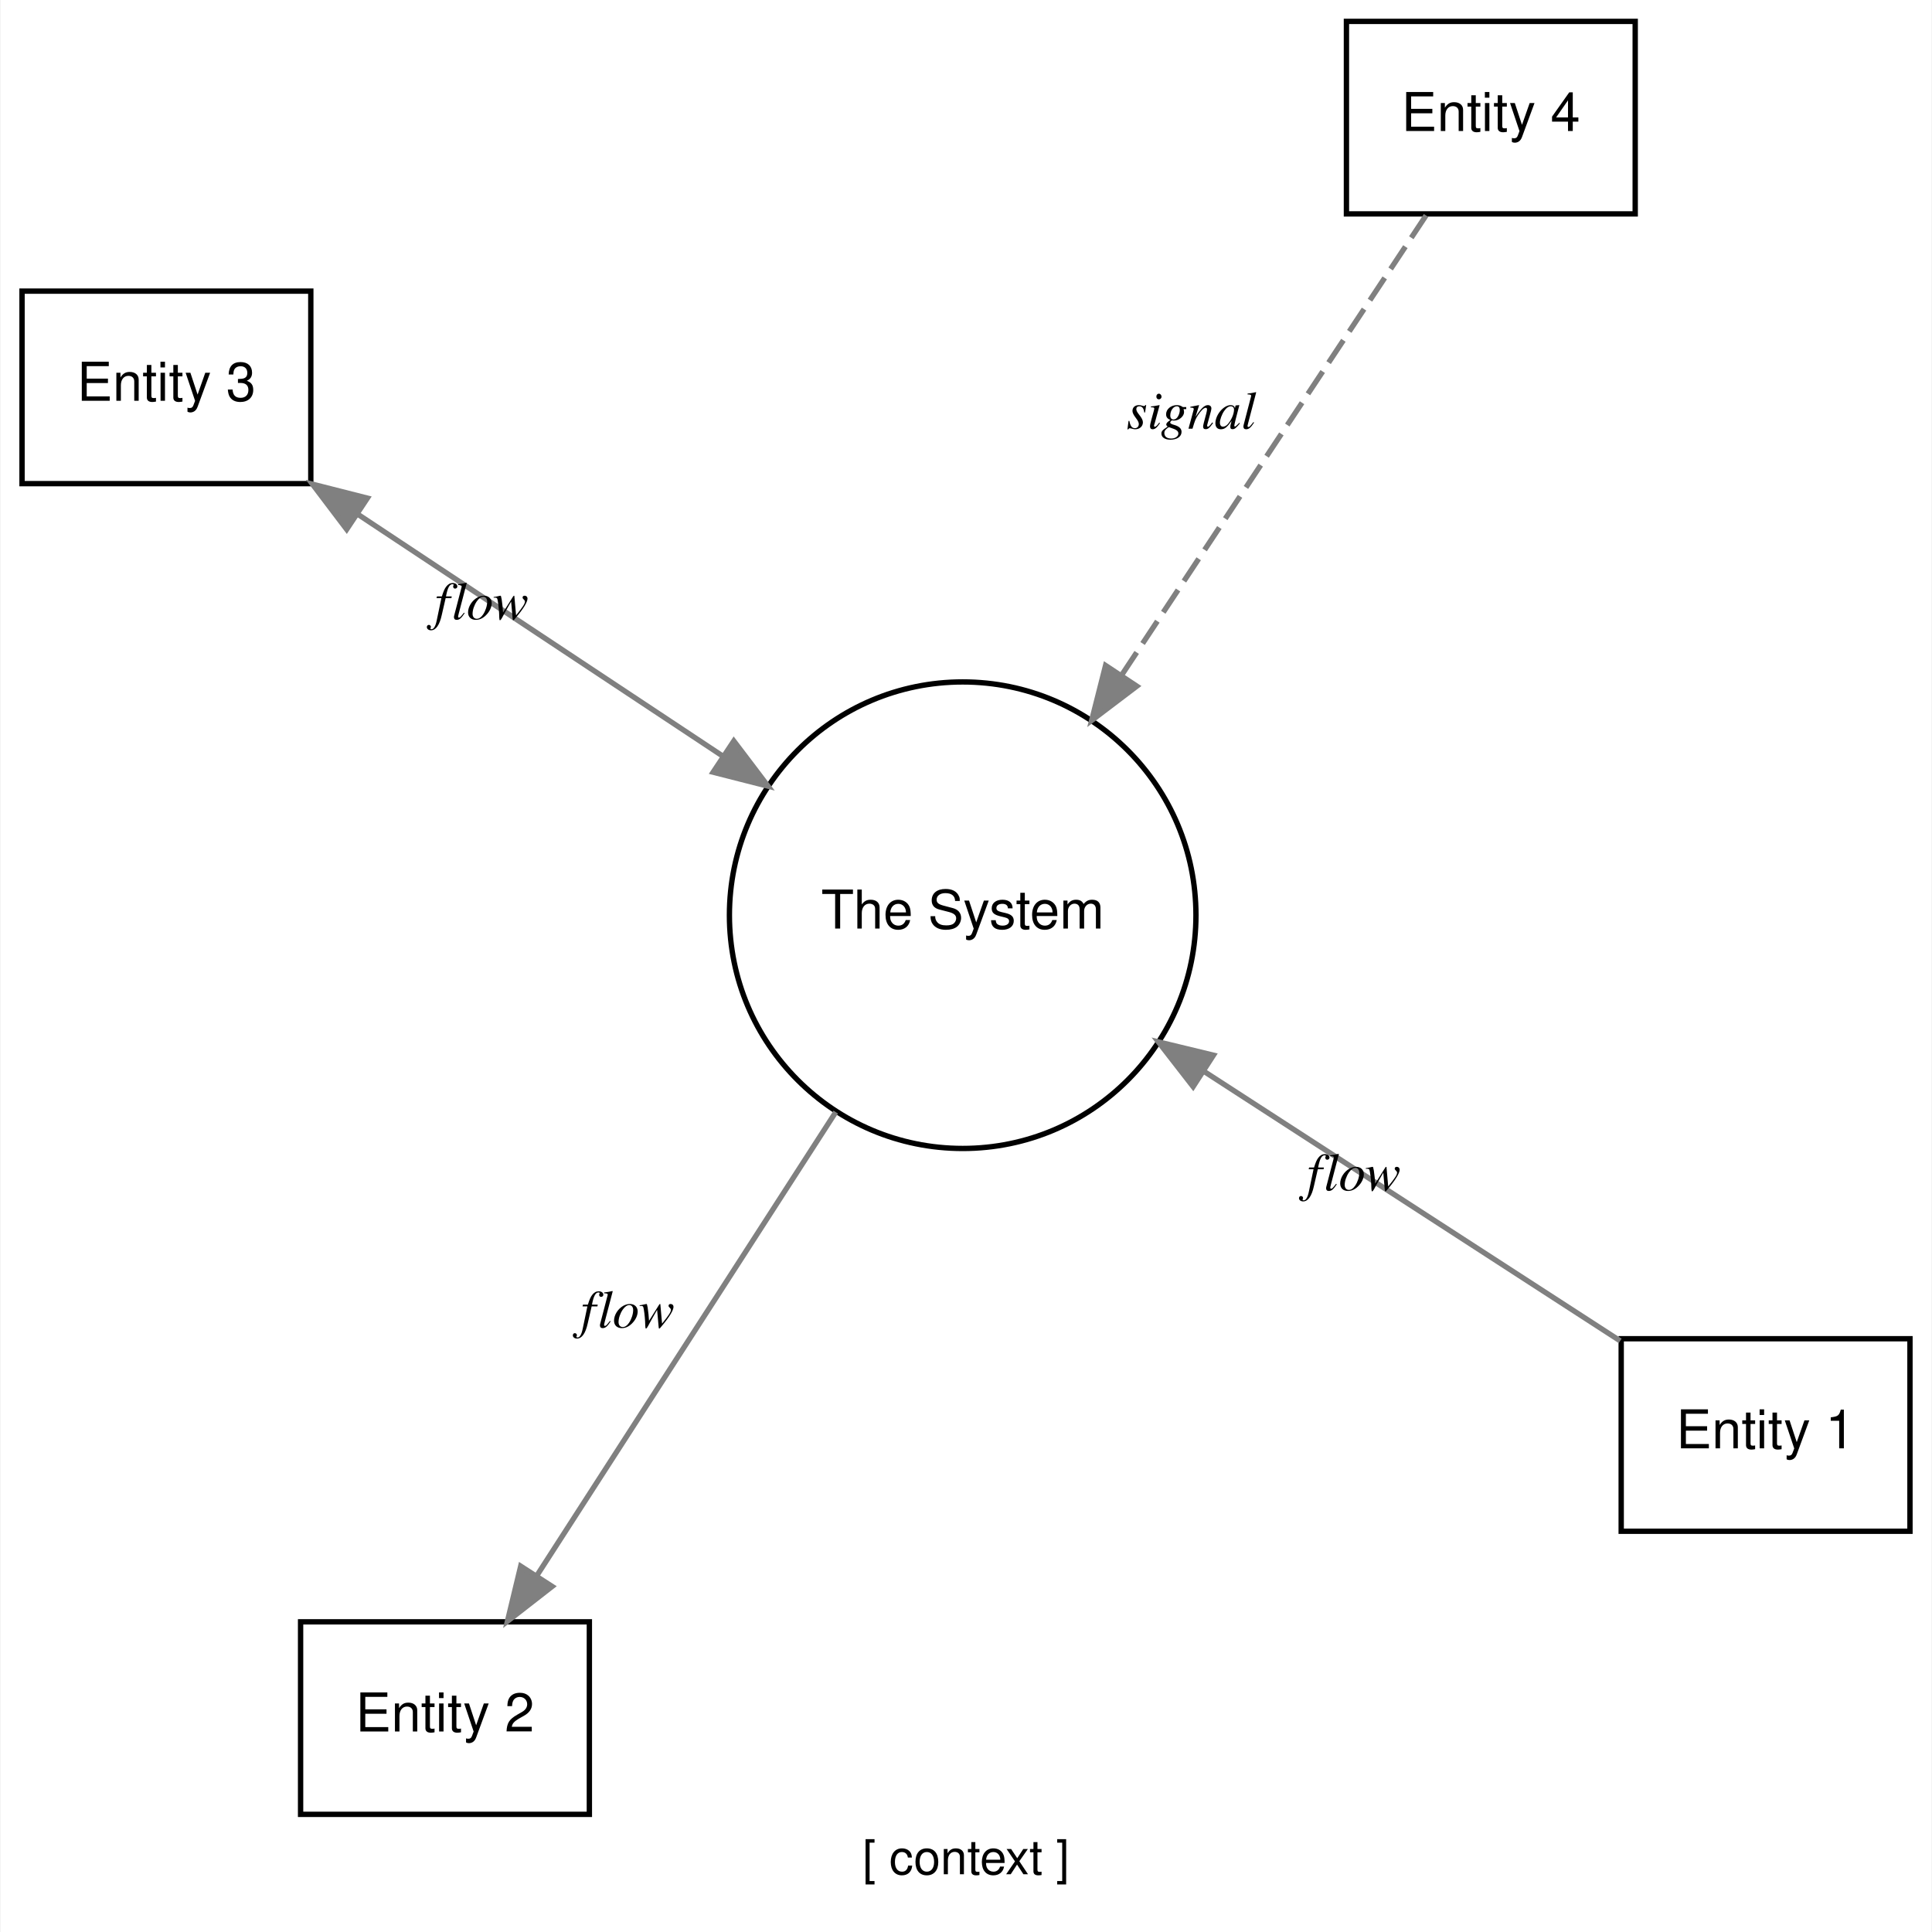
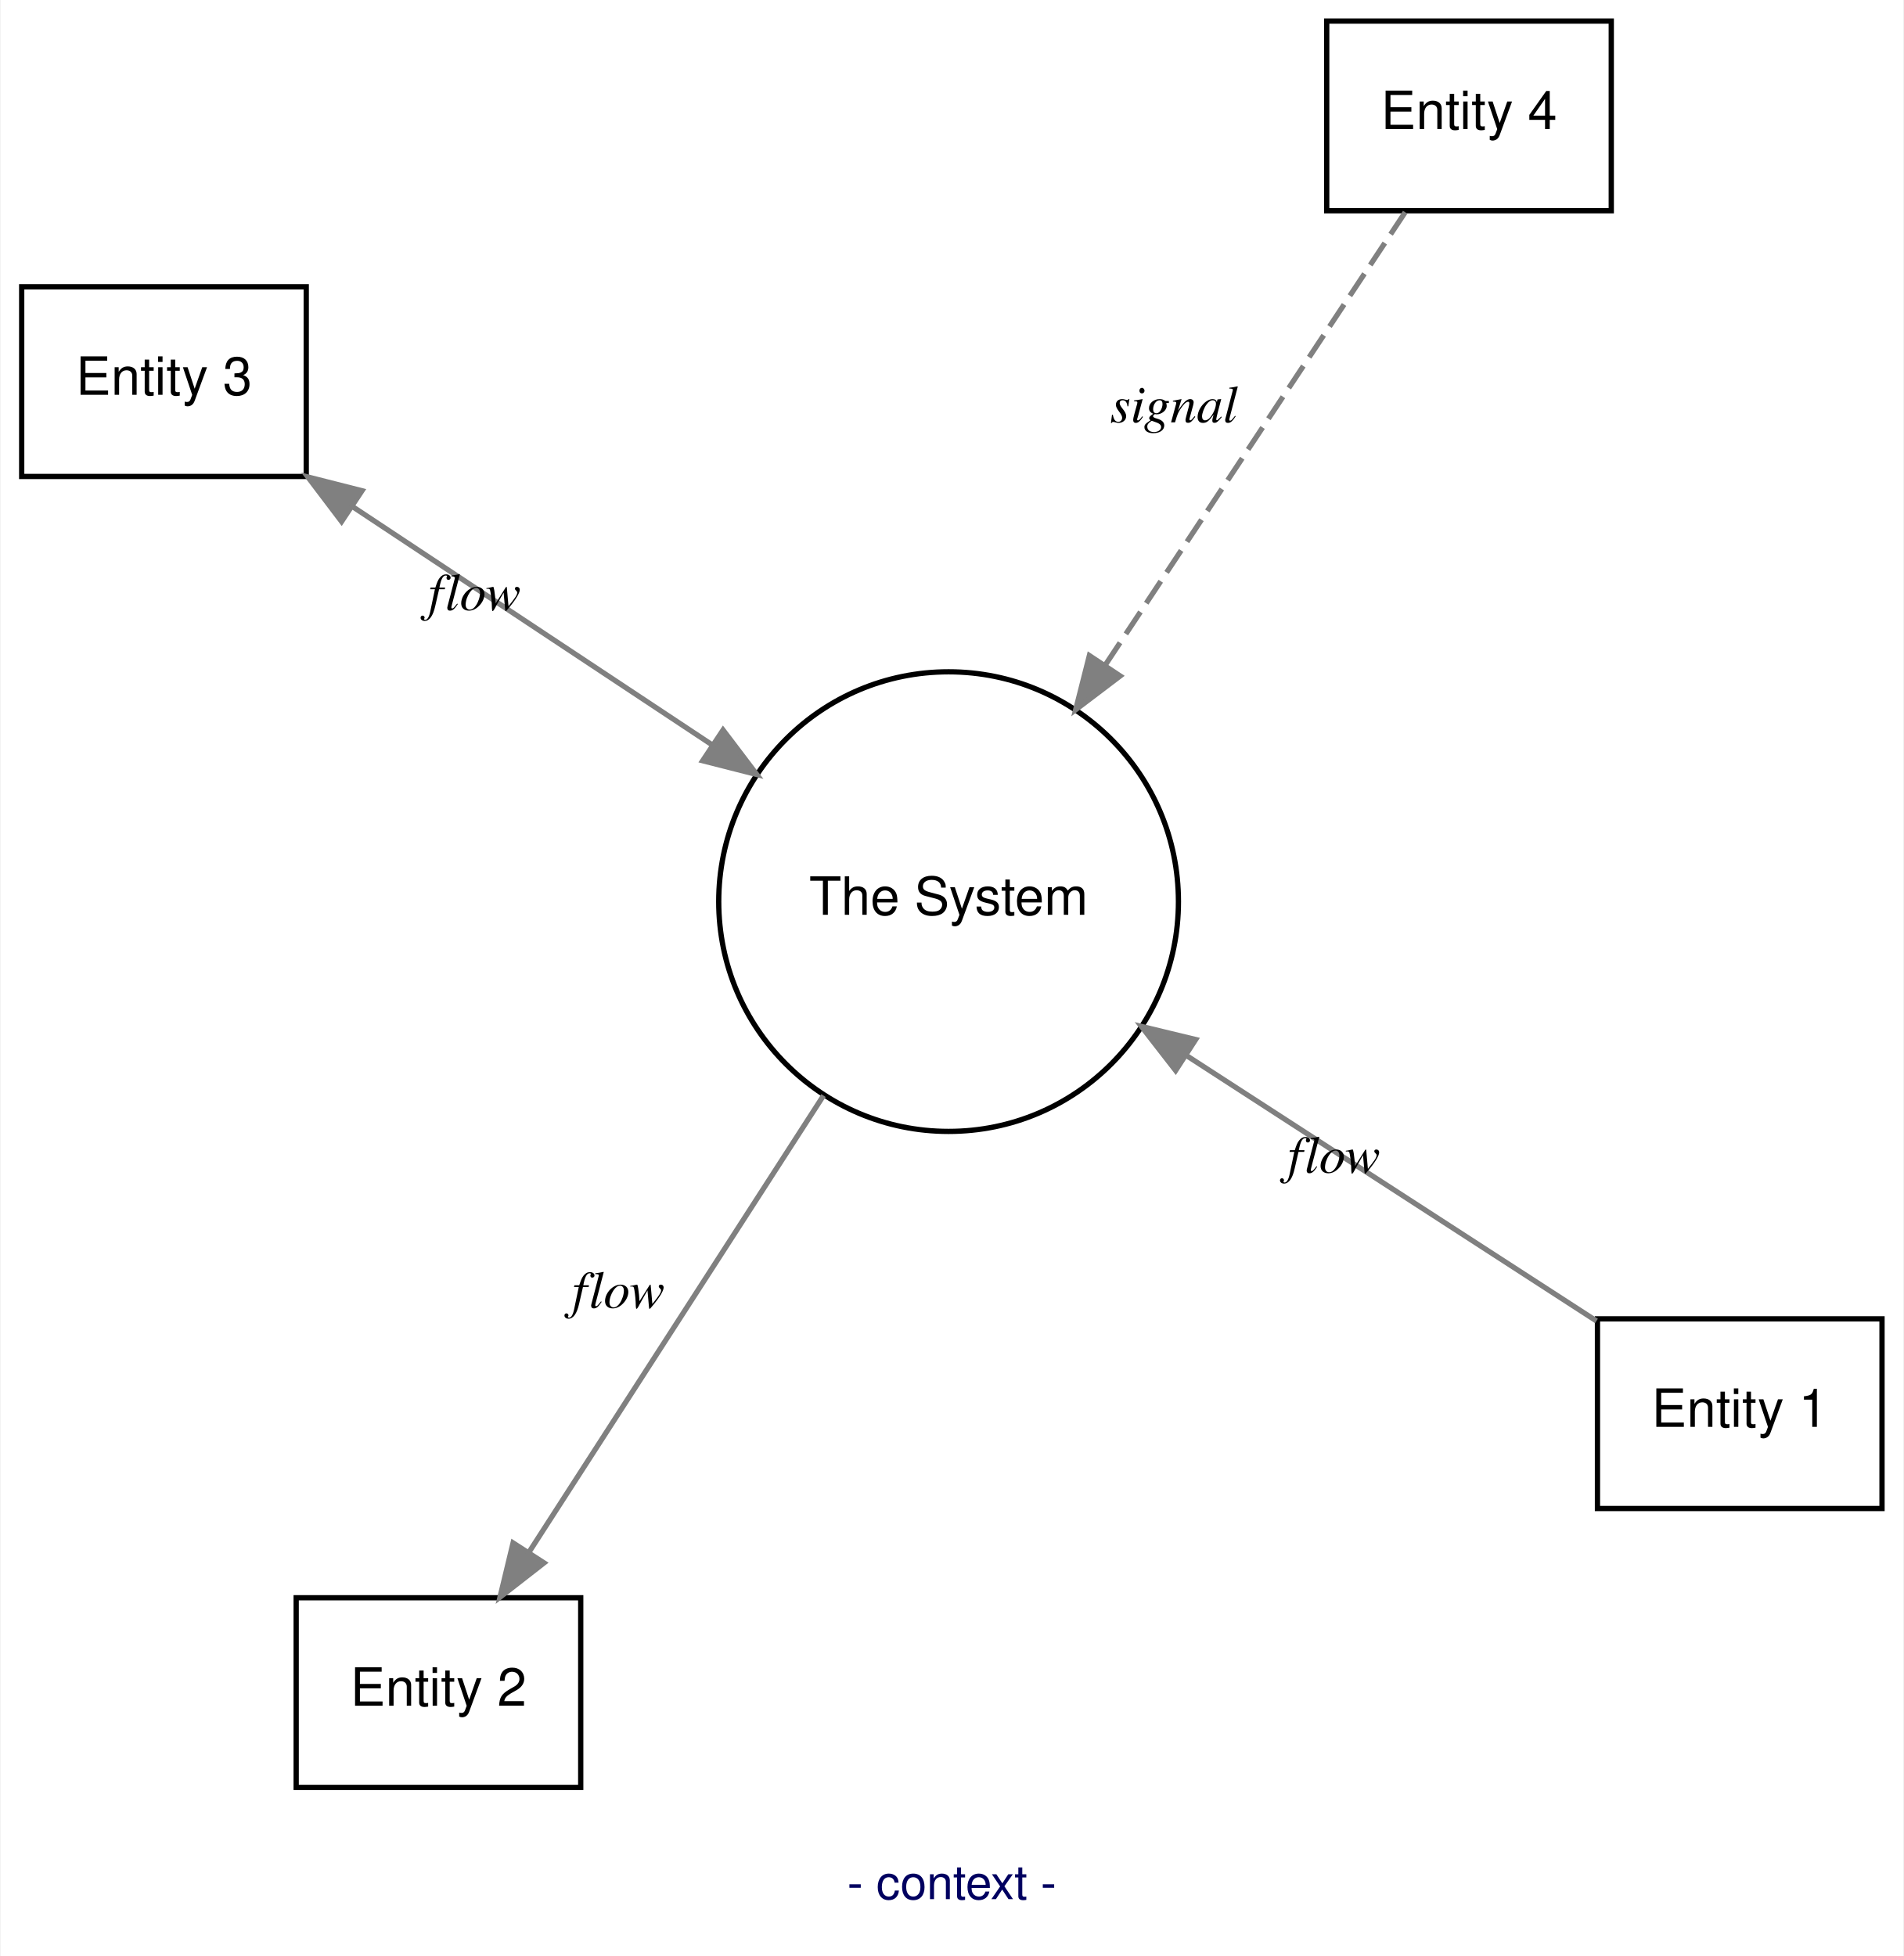
- <svg xmlns="http://www.w3.org/2000/svg" width="361pt" height="361pt" viewBox="0.00 0.00 361.04 361.28">
-   <g id="graph0" class="graph" transform="scale(1 1) rotate(0) translate(4 357.28)">
-     <polygon fill="white" stroke="transparent" points="-4,4 -4,-357.28 357.04,-357.28 357.04,4 -4,4" />
-     <text text-anchor="middle" x="176.52" y="-6.8" font-family="Helvetica,sans-Serif" font-size="9.00">[ context ]</text>
+ <svg xmlns="http://www.w3.org/2000/svg" width="361pt" height="371pt" viewBox="0.00 0.00 361.04 371.28">
+   <g id="graph0" class="graph" transform="scale(1 1) rotate(0) translate(4 367.28)">
+     <polygon fill="white" stroke="transparent" points="-4,4 -4,-367.28 357.04,-367.28 357.04,4 -4,4" />
+     <text text-anchor="middle" x="176.52" y="-6.8" font-family="Helvetica,sans-Serif" font-size="9.00" fill="#000060">- context -</text>
    <g id="node1" class="node">
-       <ellipse fill="white" stroke="black" cx="175.9" cy="-186.14" rx="43.62" ry="43.62" />
-       <text text-anchor="middle" x="175.9" y="-183.64" font-family="Helvetica,sans-Serif" font-size="10.00">The System</text>
+       <ellipse fill="white" stroke="black" cx="175.9" cy="-196.14" rx="43.62" ry="43.62" />
+       <text text-anchor="middle" x="175.9" y="-193.64" font-family="Helvetica,sans-Serif" font-size="10.00">The System</text>
    </g>
    <g id="node2" class="node">
-       <polygon fill="none" stroke="black" points="353.04,-106.94 299.04,-106.94 299.04,-70.94 353.04,-70.94 353.04,-106.94" />
-       <text text-anchor="middle" x="326.04" y="-86.44" font-family="Helvetica,sans-Serif" font-size="10.00">Entity 1</text>
+       <polygon fill="none" stroke="black" points="353.04,-116.94 299.04,-116.94 299.04,-80.94 353.04,-80.94 353.04,-116.94" />
+       <text text-anchor="middle" x="326.04" y="-96.44" font-family="Helvetica,sans-Serif" font-size="10.00">Entity 1</text>
    </g>
    <g id="edge1" class="edge">
-       <path fill="none" stroke="gray" d="M298.85,-106.54C277.23,-120.54 246.52,-140.42 221.2,-156.82" />
-       <polygon fill="gray" stroke="gray" points="218.99,-154.08 212.49,-162.45 222.79,-159.96 218.99,-154.08" />
-       <text text-anchor="middle" x="249.03" y="-134.68" font-family="Times,serif" font-style="italic" font-size="10.00">flow</text>
+       <path fill="none" stroke="gray" d="M298.85,-116.54C277.23,-130.54 246.52,-150.42 221.2,-166.82" />
+       <polygon fill="gray" stroke="gray" points="218.99,-164.08 212.49,-172.45 222.79,-169.96 218.99,-164.08" />
+       <text text-anchor="middle" x="249.03" y="-144.68" font-family="Times,serif" font-style="italic" font-size="10.00">flow</text>
    </g>
    <g id="node3" class="node">
-       <polygon fill="none" stroke="black" points="106.09,-54 52.09,-54 52.09,-18 106.09,-18 106.09,-54" />
-       <text text-anchor="middle" x="79.09" y="-33.5" font-family="Helvetica,sans-Serif" font-size="10.00">Entity 2</text>
+       <polygon fill="none" stroke="black" points="106.09,-64 52.09,-64 52.09,-28 106.09,-28 106.09,-64" />
+       <text text-anchor="middle" x="79.09" y="-43.5" font-family="Helvetica,sans-Serif" font-size="10.00">Entity 2</text>
    </g>
    <g id="edge2" class="edge">
-       <path fill="none" stroke="gray" d="M96.33,-62.74C111.88,-86.85 134.88,-122.52 152.16,-149.32" />
-       <polygon fill="gray" stroke="gray" points="99.13,-60.62 90.77,-54.11 93.25,-64.41 99.13,-60.62" />
-       <text text-anchor="middle" x="113.24" y="-109.03" font-family="Times,serif" font-style="italic" font-size="10.00">flow</text>
+       <path fill="none" stroke="gray" d="M96.33,-72.74C111.88,-96.85 134.88,-132.52 152.16,-159.32" />
+       <polygon fill="gray" stroke="gray" points="99.13,-70.62 90.77,-64.11 93.25,-74.41 99.13,-70.62" />
+       <text text-anchor="middle" x="113.24" y="-119.03" font-family="Times,serif" font-style="italic" font-size="10.00">flow</text>
    </g>
    <g id="node4" class="node">
-       <polygon fill="none" stroke="black" points="54,-302.84 0,-302.84 0,-266.84 54,-266.84 54,-302.84" />
-       <text text-anchor="middle" x="27" y="-282.34" font-family="Helvetica,sans-Serif" font-size="10.00">Entity 3</text>
+       <polygon fill="none" stroke="black" points="54,-312.84 0,-312.84 0,-276.84 54,-276.84 54,-312.84" />
+       <text text-anchor="middle" x="27" y="-292.34" font-family="Helvetica,sans-Serif" font-size="10.00">Entity 3</text>
    </g>
    <g id="edge3" class="edge">
-       <path fill="none" stroke="gray" d="M62.84,-261.08C83.33,-247.5 109.21,-230.35 131.05,-215.88" />
-       <polygon fill="gray" stroke="gray" points="60.71,-258.29 54.31,-266.74 64.58,-264.13 60.71,-258.29" />
-       <polygon fill="gray" stroke="gray" points="133.1,-218.71 139.5,-210.27 129.23,-212.88 133.1,-218.71" />
-       <text text-anchor="middle" x="85.94" y="-241.48" font-family="Times,serif" font-style="italic" font-size="10.00">flow</text>
+       <path fill="none" stroke="gray" d="M62.84,-271.08C83.33,-257.5 109.21,-240.35 131.05,-225.88" />
+       <polygon fill="gray" stroke="gray" points="60.71,-268.29 54.31,-276.74 64.58,-274.13 60.71,-268.29" />
+       <polygon fill="gray" stroke="gray" points="133.1,-228.71 139.5,-220.27 129.23,-222.88 133.1,-228.71" />
+       <text text-anchor="middle" x="85.94" y="-251.48" font-family="Times,serif" font-style="italic" font-size="10.00">flow</text>
    </g>
    <g id="node5" class="node">
-       <polygon fill="none" stroke="black" points="301.66,-353.28 247.66,-353.28 247.66,-317.28 301.66,-317.28 301.66,-353.28" />
-       <text text-anchor="middle" x="274.66" y="-332.78" font-family="Helvetica,sans-Serif" font-size="10.00">Entity 4</text>
+       <polygon fill="none" stroke="black" points="301.66,-363.28 247.66,-363.28 247.66,-327.28 301.66,-327.28 301.66,-363.28" />
+       <text text-anchor="middle" x="274.66" y="-342.78" font-family="Helvetica,sans-Serif" font-size="10.00">Entity 4</text>
    </g>
    <g id="edge4" class="edge">
-       <path fill="none" stroke="gray" stroke-dasharray="5,2" d="M262.55,-316.99C248.5,-295.78 224.83,-260.03 205.77,-231.25" />
-       <polygon fill="gray" stroke="gray" points="208.46,-228.97 200.02,-222.57 202.62,-232.84 208.46,-228.97" />
-       <text text-anchor="middle" x="218.66" y="-277.12" font-family="Times,serif" font-style="italic" font-size="10.00">signal</text>
+       <path fill="none" stroke="gray" stroke-dasharray="5,2" d="M262.55,-326.99C248.5,-305.78 224.83,-270.03 205.77,-241.25" />
+       <polygon fill="gray" stroke="gray" points="208.46,-238.97 200.02,-232.57 202.62,-242.84 208.46,-238.97" />
+       <text text-anchor="middle" x="218.66" y="-287.12" font-family="Times,serif" font-style="italic" font-size="10.00">signal</text>
    </g>
  </g>
</svg>
